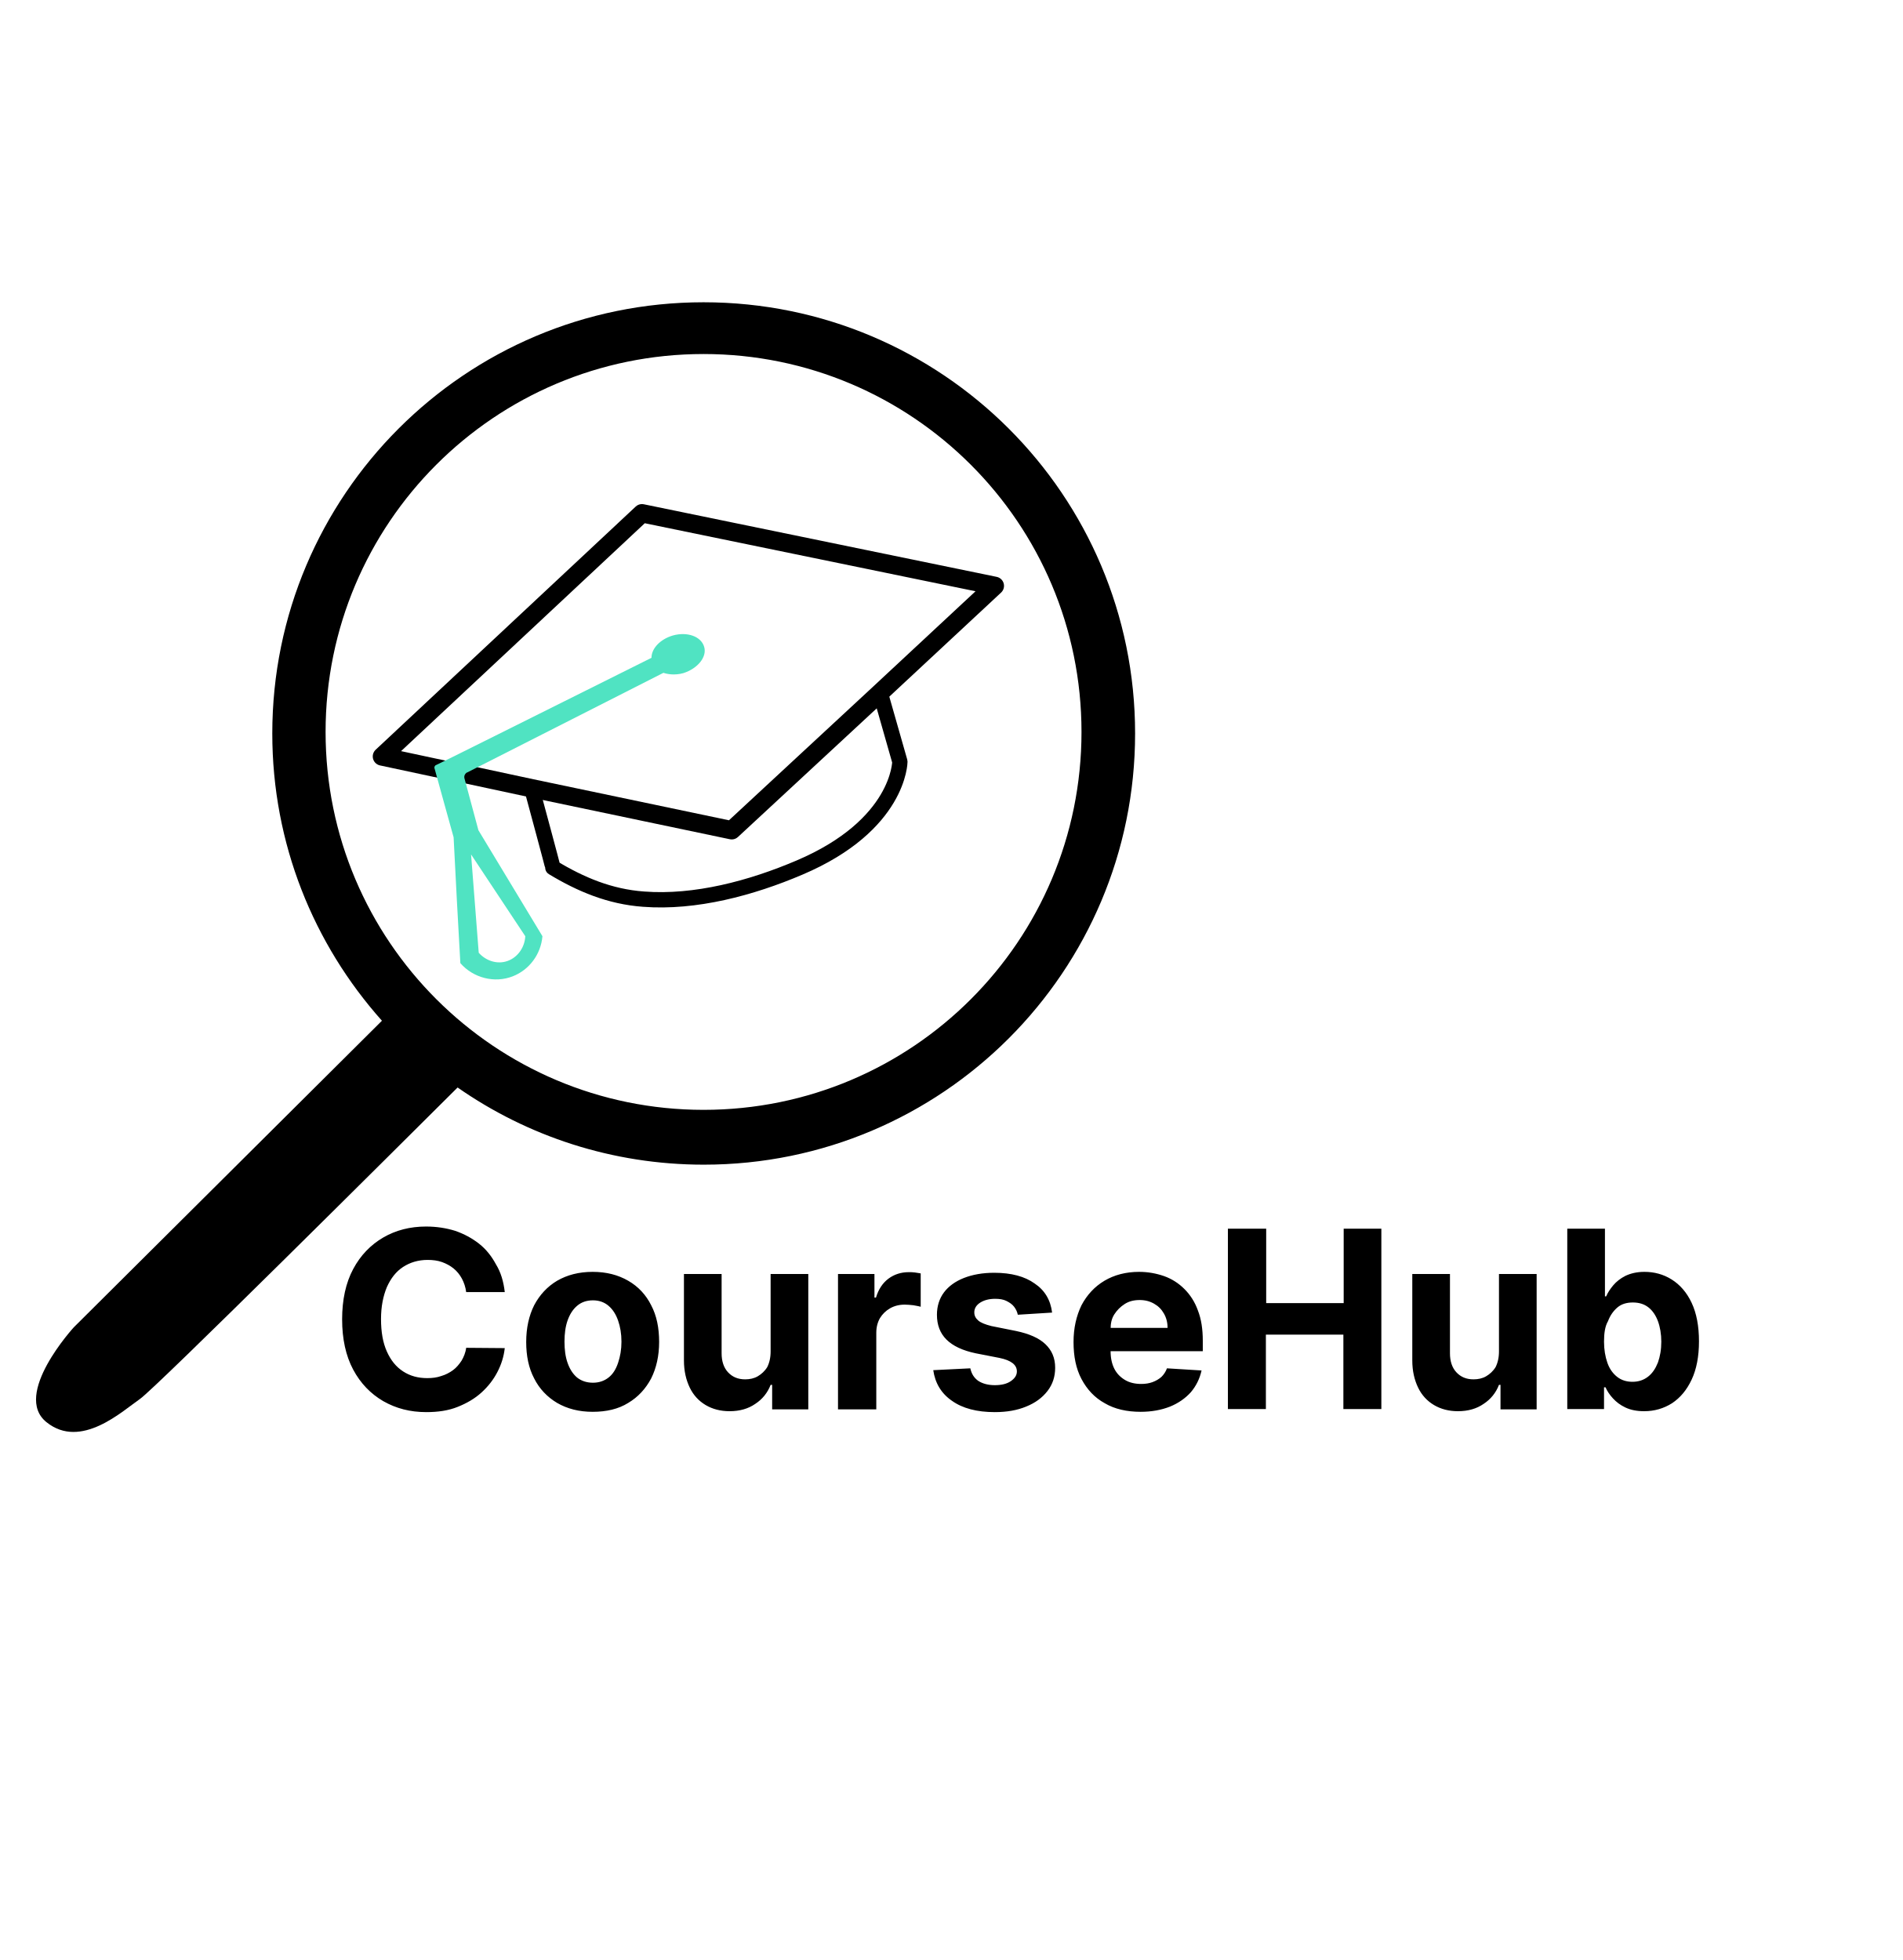
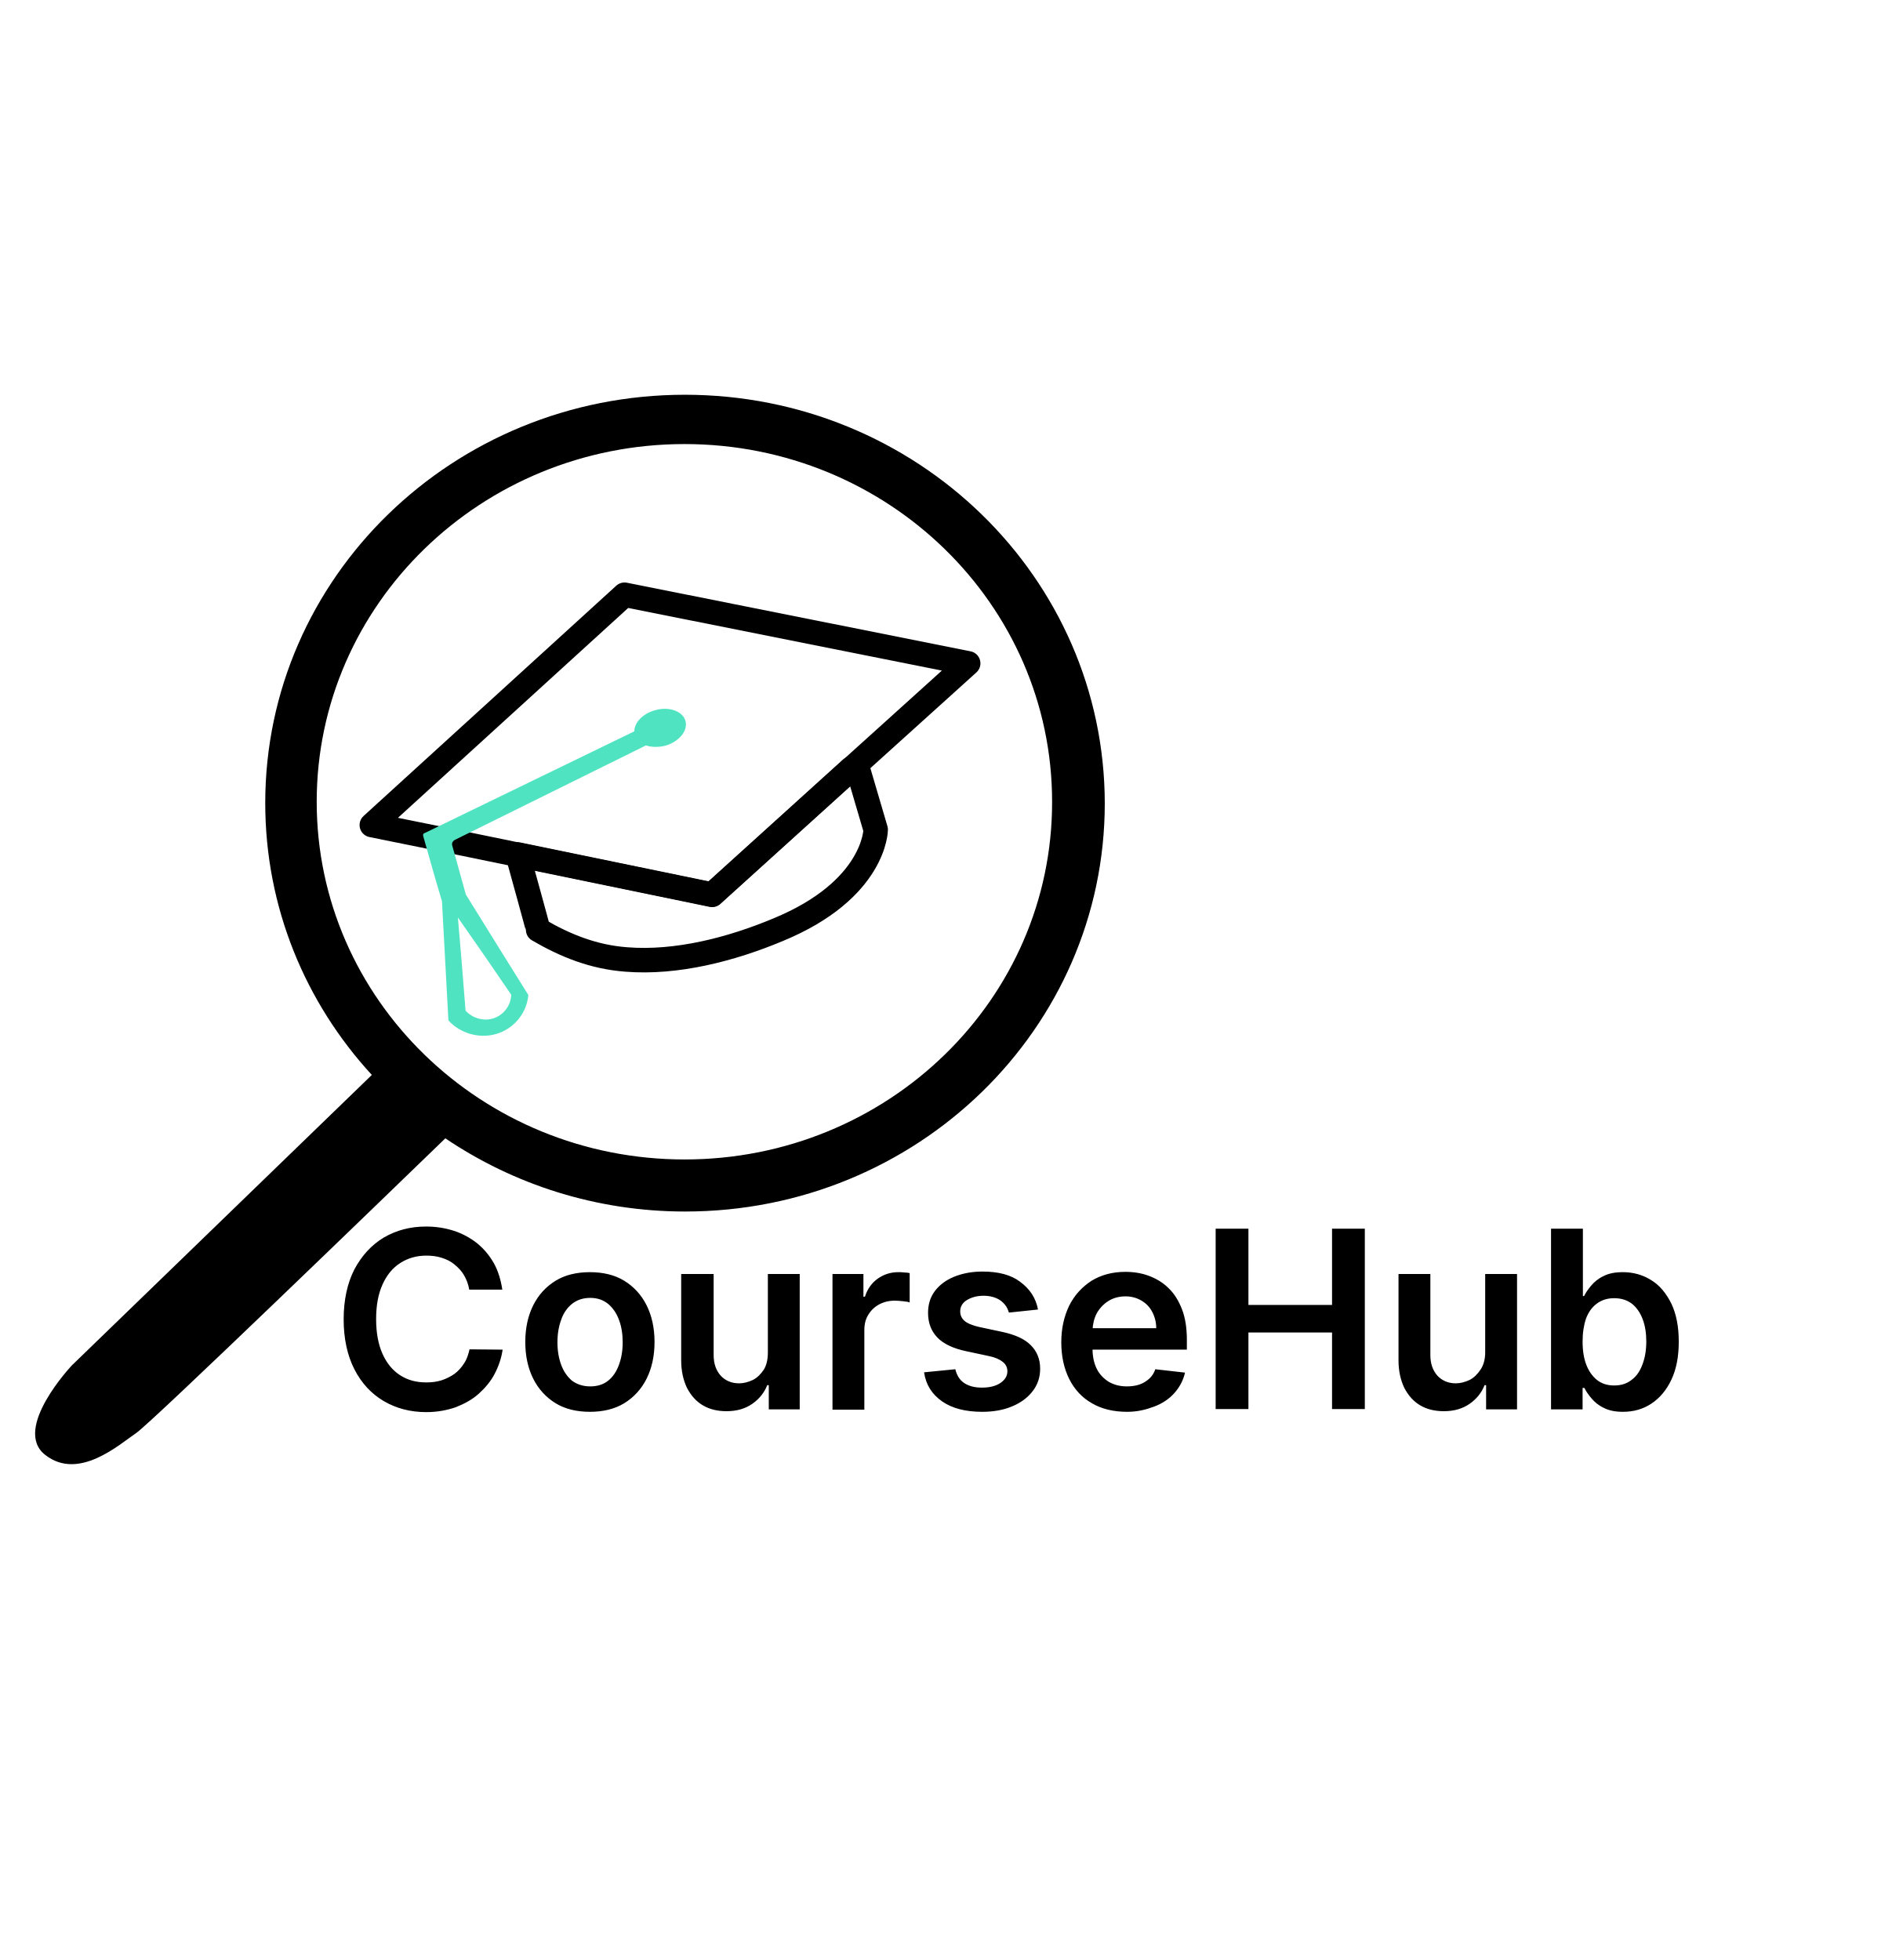
<svg xmlns="http://www.w3.org/2000/svg" viewBox="0 0 621.3 640">
-   <style />
-   <path fill="none" d="M107.7 401.2h452.8V478H107.7z" />
-   <path d="M164.8 421.9h-12.6c-.2-1.6-.7-3.1-1.4-4.4s-1.6-2.4-2.7-3.3-2.4-1.6-3.8-2.1-3-.7-4.7-.7c-3 0-5.7.8-8 2.3s-4 3.7-5.3 6.6c-1.2 2.9-1.9 6.3-1.9 10.4 0 4.2.6 7.7 1.9 10.6s3 5 5.3 6.5 4.9 2.2 7.9 2.2c1.7 0 3.2-.2 4.6-.7 1.4-.4 2.7-1.1 3.8-1.9s2-1.9 2.8-3.1c.7-1.2 1.3-2.6 1.5-4.2l12.6.1c-.3 2.7-1.1 5.3-2.4 7.8s-3 4.7-5.2 6.7-4.8 3.5-7.8 4.7-6.4 1.7-10.2 1.7c-5.3 0-9.9-1.2-14.1-3.6-4.1-2.4-7.4-5.8-9.8-10.3s-3.6-10-3.6-16.4 1.2-11.9 3.6-16.4 5.7-7.9 9.8-10.3 8.8-3.6 14-3.6c3.4 0 6.6.5 9.5 1.4 2.9 1 5.5 2.4 7.8 4.2s4.1 4.1 5.5 6.7c1.6 2.6 2.5 5.6 2.9 9.1zM193.5 461c-4.5 0-8.3-1-11.6-2.9-3.2-1.9-5.8-4.6-7.5-8-1.8-3.4-2.6-7.4-2.6-11.9 0-4.6.9-8.6 2.6-12 1.8-3.4 4.3-6.1 7.5-8 3.3-1.9 7.1-2.9 11.6-2.9s8.3 1 11.6 2.9 5.8 4.6 7.5 8c1.8 3.4 2.6 7.4 2.6 12 0 4.5-.9 8.5-2.6 11.9-1.8 3.4-4.3 6.1-7.5 8-3.2 2-7.1 2.9-11.6 2.9zm.1-9.5c2 0 3.7-.6 5.1-1.7s2.4-2.7 3.1-4.8 1.1-4.3 1.1-6.9-.4-4.9-1.1-6.9-1.7-3.6-3.1-4.8-3.1-1.8-5.1-1.8c-2.1 0-3.8.6-5.2 1.8s-2.4 2.8-3.1 4.8-1 4.3-1 6.9.3 4.9 1 6.9 1.7 3.6 3.1 4.8c1.4 1.1 3.1 1.7 5.2 1.7zM251.6 441.3V416h12.3v44.2h-11.8v-8h-.5c-1 2.6-2.7 4.7-5 6.2-2.3 1.6-5.1 2.4-8.4 2.4-3 0-5.6-.7-7.8-2s-4-3.2-5.2-5.7-1.9-5.4-1.9-8.9V416h12.3v25.9c0 2.6.7 4.7 2.1 6.2s3.2 2.3 5.6 2.3c1.5 0 2.9-.3 4.1-1s2.3-1.7 3.1-3c.7-1.4 1.1-3.1 1.1-5.1zM273.6 460.1V416h11.9v7.7h.5c.8-2.7 2.2-4.8 4.1-6.2s4.1-2.1 6.6-2.1c.6 0 1.3 0 2 .1s1.3.2 1.9.3v10.9c-.6-.2-1.4-.3-2.4-.5-1-.1-1.9-.2-2.8-.2-1.8 0-3.4.4-4.8 1.2s-2.5 1.9-3.3 3.2c-.8 1.4-1.2 3-1.2 4.8v25h-12.5zM343.5 428.6l-11.2.7c-.2-1-.6-1.8-1.2-2.6s-1.5-1.4-2.5-1.9-2.2-.7-3.7-.7c-1.9 0-3.5.4-4.8 1.2s-2 1.9-2 3.2c0 1.1.4 1.9 1.3 2.7.8.7 2.3 1.3 4.3 1.8l8 1.6c4.3.9 7.5 2.3 9.6 4.3s3.2 4.5 3.2 7.7c0 2.9-.8 5.4-2.5 7.6s-4 3.9-7 5.1c-2.9 1.2-6.3 1.8-10.2 1.8-5.8 0-10.5-1.2-14-3.7-3.5-2.4-5.5-5.8-6.1-10l12.1-.6c.4 1.8 1.2 3.1 2.6 4.1 1.4.9 3.2 1.4 5.4 1.4 2.1 0 3.9-.4 5.2-1.3s2-1.9 2-3.2c0-1.1-.5-2-1.4-2.7s-2.3-1.3-4.3-1.7l-7.7-1.5c-4.3-.9-7.5-2.4-9.6-4.5s-3.1-4.8-3.1-8.1c0-2.8.8-5.3 2.3-7.3s3.7-3.6 6.5-4.7 6.1-1.7 9.9-1.7c5.6 0 10 1.2 13.2 3.5 3.3 2.2 5.2 5.4 5.7 9.5zM372.4 461c-4.5 0-8.5-.9-11.7-2.8-3.3-1.8-5.8-4.5-7.6-7.9s-2.6-7.4-2.6-12.1c0-4.5.9-8.5 2.6-12 1.8-3.4 4.3-6.1 7.5-8s7-2.9 11.3-2.9c2.9 0 5.6.5 8.2 1.4 2.5.9 4.7 2.3 6.6 4.2s3.4 4.2 4.4 7c1.1 2.8 1.6 6.1 1.6 9.9v3.4h-37.3v-7.6h25.8c0-1.8-.4-3.3-1.2-4.7s-1.8-2.4-3.2-3.2-2.9-1.2-4.7-1.2c-1.9 0-3.5.4-4.9 1.3s-2.5 2-3.4 3.4-1.2 3-1.2 4.8v7.2c0 2.2.4 4.1 1.2 5.7s2 2.8 3.5 3.7 3.3 1.3 5.3 1.3c1.4 0 2.6-.2 3.7-.6s2.1-1 2.9-1.7c.8-.8 1.4-1.7 1.8-2.8l11.3.7c-.6 2.7-1.8 5.1-3.5 7.1-1.8 2-4.1 3.6-6.8 4.7-2.8 1.1-6 1.7-9.6 1.7zM400.9 460.1v-58.9h12.5v24.3h25.3v-24.3H451v58.9h-12.4v-24.3h-25.3v24.3h-12.4zM489.4 441.3V416h12.3v44.2h-11.8v-8h-.5c-1 2.6-2.7 4.7-5 6.2-2.3 1.6-5.1 2.4-8.4 2.4-3 0-5.6-.7-7.8-2s-4-3.2-5.2-5.7-1.9-5.4-1.9-8.9V416h12.3v25.9c0 2.6.7 4.7 2.1 6.2s3.2 2.3 5.6 2.3c1.5 0 2.9-.3 4.1-1s2.3-1.7 3.1-3c.7-1.4 1.1-3.1 1.1-5.1zM511.7 460.1v-58.9H524v22.1h.4c.5-1.2 1.3-2.4 2.3-3.6s2.4-2.3 4-3.1c1.7-.8 3.7-1.3 6.2-1.3 3.2 0 6.2.8 8.9 2.5s4.9 4.2 6.5 7.6 2.4 7.6 2.4 12.6c0 4.9-.8 9.1-2.4 12.5s-3.7 5.9-6.4 7.7c-2.7 1.7-5.7 2.6-9.1 2.6-2.4 0-4.4-.4-6.1-1.2s-3-1.8-4.1-3-1.9-2.4-2.4-3.6h-.5v7.1h-12zm12-22c0 2.6.4 4.9 1.1 6.9s1.8 3.5 3.2 4.6 3.1 1.6 5 1.6c2 0 3.7-.6 5.1-1.7s2.4-2.6 3.2-4.6c.7-2 1.1-4.2 1.1-6.8 0-2.5-.4-4.8-1.1-6.7s-1.8-3.5-3.1-4.5c-1.4-1.1-3.1-1.6-5.1-1.6s-3.7.5-5 1.6-2.4 2.6-3.1 4.5c-1 1.7-1.3 4-1.3 6.7z" />
-   <path d="M229.7 98.7c-77.8 0-140.8 63.1-140.8 140.8 0 36 13.5 68.8 35.8 93.8L24.1 433.4s-20.2 22-8.9 31c11.2 9 24.7-3.6 30.5-7.6 5.1-3.5 84.6-82.7 103.7-101.7 22.8 15.9 50.5 25.2 80.4 25.2 77.8 0 140.8-63.1 140.8-140.8 0-77.8-63.1-140.8-140.9-140.8zm0 263.7c-68.1 0-123.4-55.2-123.4-123.4 0-68.1 55.2-123.4 123.4-123.4 68.1 0 123.4 55.2 123.4 123.4s-55.2 123.4-123.4 123.4z" />
-   <path d="M293.8 248.7s-.1 20.7-32.8 34.6c-15.7 6.7-34 11.6-50.9 10.3-11-.8-20.5-4.8-29.6-10.3 0-.5-5.9-22.1-6.9-25.9l65.3 13.8 46.7-43.4 2.1-.5 6.1 21.4z" fill="none" stroke="#000" stroke-width="5" stroke-linejoin="round" stroke-miterlimit="10" />
-   <path fill="none" stroke="#000" stroke-width="6" stroke-linejoin="round" stroke-miterlimit="10" d="M324.8 191.3l-39.2 36.5-46.7 43.3-65.3-13.7-21.9-4.7-9.7-2-17.3-3.7 84.9-79.4z" />
-   <path d="M229.9 211.2c-1-3.4-5.5-5-10.2-3.7-4.1 1.2-7 4.2-7 7.3-40.5 20.2-69.7 34.8-70.3 35-.1 0-.4.2-.5.5-.1.2-.1.5 0 .7 2.1 7.5 4.1 15 6.2 22.4.7 13.7 1.4 27.4 2.2 41.1 4.3 4.9 11.2 6.6 17.1 4.3 5.4-2.1 9.2-7.2 9.7-13.1-7-11.5-13.9-23.1-20.9-34.6-1.5-5.7-3.1-11.4-4.6-17.1 0-.1-.1-.6.2-1.1s.7-.7.8-.7c21.3-10.8 42.7-21.7 64-32.5 1.2.4 3.6.9 6.5.1 4.7-1.5 7.8-5.3 6.8-8.6zm-58.4 94.5c-.2 4-2.9 7.4-6.5 8.3-3.1.8-6.5-.4-8.7-2.9-.8-10.7-1.7-21.4-2.5-32.1l17.7 26.7z" fill="#50e3c2" />
+   <style>.prefix__st18{fill:none;stroke:#000;stroke-width:8;stroke-linejoin:round;stroke-miterlimit:10}</style>
+   <g id="prefix__Logo_Test">
+     <path fill="none" d="M107.7 401.2h452.8V478H107.7z" />
+     <path d="M164 421.1h-10.8c-.3-1.8-.9-3.3-1.7-4.7-.8-1.4-1.9-2.5-3.1-3.5s-2.6-1.7-4.2-2.2c-1.6-.5-3.2-.7-5-.7-3.2 0-6 .8-8.5 2.4-2.5 1.6-4.4 3.9-5.8 7-1.4 3.1-2.1 6.8-2.1 11.3 0 4.5.7 8.3 2.1 11.4 1.4 3.1 3.3 5.4 5.8 7s5.3 2.3 8.5 2.3c1.8 0 3.4-.2 5-.7 1.5-.5 2.9-1.2 4.2-2.1 1.2-.9 2.3-2.1 3.1-3.4.9-1.3 1.4-2.9 1.8-4.6l10.8.1c-.4 2.8-1.3 5.4-2.6 7.9s-3.1 4.6-5.2 6.5c-2.1 1.9-4.7 3.3-7.5 4.4-2.9 1-6.1 1.6-9.6 1.6-5.2 0-9.8-1.2-13.9-3.6-4.1-2.4-7.3-5.9-9.6-10.4s-3.5-10-3.5-16.3c0-6.3 1.2-11.8 3.5-16.3 2.4-4.5 5.6-8 9.6-10.4 4.1-2.4 8.7-3.6 13.8-3.6 3.3 0 6.3.5 9.1 1.4 2.8.9 5.3 2.3 7.5 4 2.2 1.8 4 3.9 5.5 6.5 1.4 2.5 2.3 5.4 2.8 8.7zM192.6 461c-4.3 0-8.1-.9-11.2-2.8s-5.6-4.6-7.3-8-2.6-7.4-2.6-12 .9-8.6 2.6-12 4.2-6.1 7.3-8 6.9-2.8 11.2-2.8 8.1.9 11.2 2.8 5.6 4.6 7.3 8 2.6 7.4 2.6 12-.9 8.6-2.6 12-4.2 6.1-7.3 8-6.9 2.8-11.2 2.8zm.1-8.3c2.3 0 4.3-.6 5.9-1.9 1.6-1.3 2.7-3 3.5-5.2.8-2.2 1.2-4.6 1.2-7.3s-.4-5.2-1.2-7.3c-.8-2.2-2-3.9-3.5-5.2-1.6-1.3-3.5-2-5.9-2-2.4 0-4.4.7-6 2-1.6 1.3-2.8 3.1-3.5 5.2-.8 2.2-1.2 4.6-1.2 7.3s.4 5.1 1.2 7.3c.8 2.2 2 3.9 3.5 5.2 1.6 1.2 3.6 1.9 6 1.9zM250.7 441.6V416h10.4v44.2H251v-7.9h-.5c-1 2.5-2.6 4.5-4.9 6.1s-5.1 2.4-8.4 2.4c-2.9 0-5.5-.6-7.7-1.9-2.2-1.3-3.9-3.2-5.2-5.7-1.2-2.5-1.9-5.5-1.9-9V416H233v26.5c0 2.8.8 5 2.3 6.7 1.5 1.6 3.5 2.5 6 2.5 1.5 0 3-.4 4.5-1.1 1.4-.7 2.6-1.9 3.6-3.4.9-1.5 1.3-3.4 1.3-5.6zM271.8 460.1V416h10.1v7.4h.5c.8-2.5 2.2-4.5 4.2-5.9 2-1.4 4.2-2.1 6.7-2.1.6 0 1.2 0 1.9.1.7 0 1.3.1 1.8.2v9.6c-.4-.2-1.1-.3-2.1-.4s-1.9-.2-2.7-.2c-1.9 0-3.6.4-5.1 1.2-1.5.8-2.7 1.9-3.6 3.4-.9 1.4-1.3 3.1-1.3 5v26h-10.4zM338.9 427.6l-9.5 1c-.3-1-.7-1.9-1.4-2.7-.7-.8-1.5-1.5-2.7-2s-2.5-.8-4.1-.8c-2.2 0-4 .5-5.5 1.4s-2.2 2.2-2.2 3.7c0 1.3.5 2.3 1.4 3.1s2.6 1.5 4.8 2l7.5 1.6c4.2.9 7.3 2.3 9.3 4.3 2 2 3.1 4.5 3.1 7.7 0 2.8-.8 5.2-2.4 7.3-1.6 2.1-3.8 3.8-6.7 5-2.8 1.2-6.1 1.8-9.8 1.8-5.4 0-9.8-1.1-13.1-3.4-3.3-2.3-5.3-5.4-5.9-9.5l10.2-1c.5 2 1.4 3.5 2.9 4.5s3.4 1.5 5.8 1.5c2.5 0 4.5-.5 6-1.5s2.3-2.3 2.3-3.8c0-1.3-.5-2.3-1.5-3.1-1-.8-2.5-1.5-4.5-1.9l-7.5-1.6c-4.2-.9-7.4-2.4-9.4-4.5s-3-4.8-3-8c0-2.7.7-5.1 2.2-7.1 1.5-2 3.6-3.6 6.3-4.7 2.7-1.1 5.8-1.7 9.3-1.7 5.2 0 9.3 1.1 12.2 3.3 3.3 2.4 5.2 5.4 5.9 9.1zM368 461c-4.4 0-8.3-.9-11.5-2.8-3.2-1.8-5.7-4.5-7.4-7.9-1.7-3.4-2.6-7.4-2.6-12 0-4.5.9-8.5 2.6-12 1.7-3.4 4.2-6.1 7.3-8.1 3.1-1.9 6.8-2.9 11-2.9 2.7 0 5.3.4 7.7 1.3 2.4.9 4.6 2.2 6.4 4 1.9 1.8 3.3 4.1 4.4 6.9 1.1 2.8 1.6 6.2 1.6 10v3.2h-36.2v-7h26.2c0-2-.5-3.8-1.3-5.3-.8-1.6-2-2.8-3.5-3.7-1.5-.9-3.3-1.4-5.2-1.4-2.1 0-4 .5-5.6 1.5-1.6 1-2.9 2.4-3.8 4-.9 1.7-1.3 3.5-1.4 5.5v6.1c0 2.6.5 4.8 1.4 6.6s2.3 3.2 3.9 4.2c1.7 1 3.7 1.5 5.9 1.5 1.5 0 2.9-.2 4.1-.6 1.2-.4 2.3-1.1 3.2-1.9s1.6-1.9 2-3.1l9.7 1.1c-.6 2.6-1.8 4.8-3.5 6.7-1.7 1.9-3.9 3.4-6.6 4.4s-5.4 1.7-8.8 1.7zM396.9 460.1v-58.9h10.7v24.9h27.3v-24.9h10.7v58.9h-10.7v-25h-27.3v25h-10.7zM484.9 441.6V416h10.4v44.2h-10.1v-7.9h-.5c-1 2.5-2.6 4.5-4.9 6.1s-5.1 2.4-8.4 2.4c-2.9 0-5.5-.6-7.7-1.9-2.2-1.3-3.9-3.2-5.2-5.7-1.2-2.5-1.9-5.5-1.9-9V416H467v26.5c0 2.8.8 5 2.3 6.7 1.5 1.6 3.5 2.5 6 2.5 1.5 0 3-.4 4.5-1.1 1.4-.7 2.6-1.9 3.6-3.4s1.5-3.4 1.5-5.6zM506.4 460.1v-58.9h10.4v22h.4c.5-1.1 1.3-2.2 2.3-3.4 1-1.2 2.3-2.3 4-3.1 1.7-.9 3.8-1.3 6.4-1.3 3.4 0 6.5.9 9.2 2.6 2.8 1.7 4.9 4.3 6.6 7.7 1.6 3.4 2.4 7.5 2.4 12.4s-.8 9-2.4 12.4c-1.6 3.4-3.8 6-6.5 7.8s-5.8 2.7-9.3 2.7c-2.5 0-4.6-.4-6.3-1.3-1.7-.8-3-1.9-4-3.1-1-1.2-1.8-2.3-2.3-3.4h-.6v7h-10.3zm10.3-22c0 2.9.4 5.4 1.2 7.5.8 2.1 2 3.8 3.5 5 1.5 1.2 3.4 1.8 5.6 1.8 2.3 0 4.2-.6 5.8-1.9 1.6-1.2 2.7-2.9 3.5-5.1.8-2.2 1.2-4.6 1.2-7.4 0-2.7-.4-5.2-1.2-7.3-.8-2.1-2-3.8-3.5-5-1.6-1.2-3.5-1.8-5.8-1.8-2.2 0-4.1.6-5.7 1.8-1.6 1.2-2.7 2.8-3.5 4.9-.7 2.1-1.1 4.6-1.1 7.5z" />
+     <g>
+       <path class="prefix__st18" d="M285.9 270.9s-.1 19.6-31.9 32.7c-15.3 6.4-33.1 11-49.5 9.7-10.7-.8-19.9-4.5-28.8-9.7 0-.5-5.7-20.9-6.7-24.6l63.5 13.1 45.4-41.1 2-.5 6 20.4z" />
+       <path class="prefix__st18" d="M316.1 216.6l-38.2 34.5-45.4 41.1-63.5-13.1-21.4-4.4-9.4-1.9-16.8-3.4 82.5-75.2z" />
+       <path d="M223.8 235.4c-.9-3.2-5.4-4.8-9.9-3.5-4 1.1-6.8 4-6.8 6.9-39.4 19.1-67.8 32.9-68.4 33.2-.1 0-.4.1-.5.4-.1.2-.1.4 0 .7 2 7.1 4 14.2 6.1 21.2.7 13 1.4 26 2.1 38.9 4.2 4.6 10.9 6.2 16.6 4.1 5.3-2 9-6.8 9.5-12.4-6.8-10.9-13.6-21.8-20.4-32.8l-4.5-16.2c0-.1-.1-.6.2-1 .3-.5.7-.6.8-.7 20.8-10.3 41.5-20.5 62.3-30.8 1.1.4 3.5.8 6.3.1 4.5-1.3 7.5-4.9 6.6-8.1zm-56.9 89.4c-.1 3.8-2.8 7-6.4 7.9-3 .7-6.3-.3-8.5-2.7-.8-10.1-1.6-20.3-2.5-30.4 5.9 8.4 11.7 16.8 17.4 25.2z" fill="#50e3c2" />
+       <path d="M223.6 128.9c-75.7 0-137 59.7-137 133.3 0 34.1 13.1 65.2 34.8 88.8l-97.9 94.8s-19.7 20.8-8.7 29.3c10.9 8.5 24.1-3.4 29.7-7.2 5-3.4 82.4-78.3 100.9-96.2 22.2 15 49.2 23.9 78.3 23.9 75.7 0 137-59.7 137-133.3-.1-73.7-61.4-133.4-137.1-133.4zm-.1 249.7c-66.3 0-120.1-52.3-120.1-116.8S157.2 145 223.5 145s120 52.3 120 116.8c.1 64.5-53.6 116.8-120 116.8z" />
+     </g>
+   </g>
</svg>
